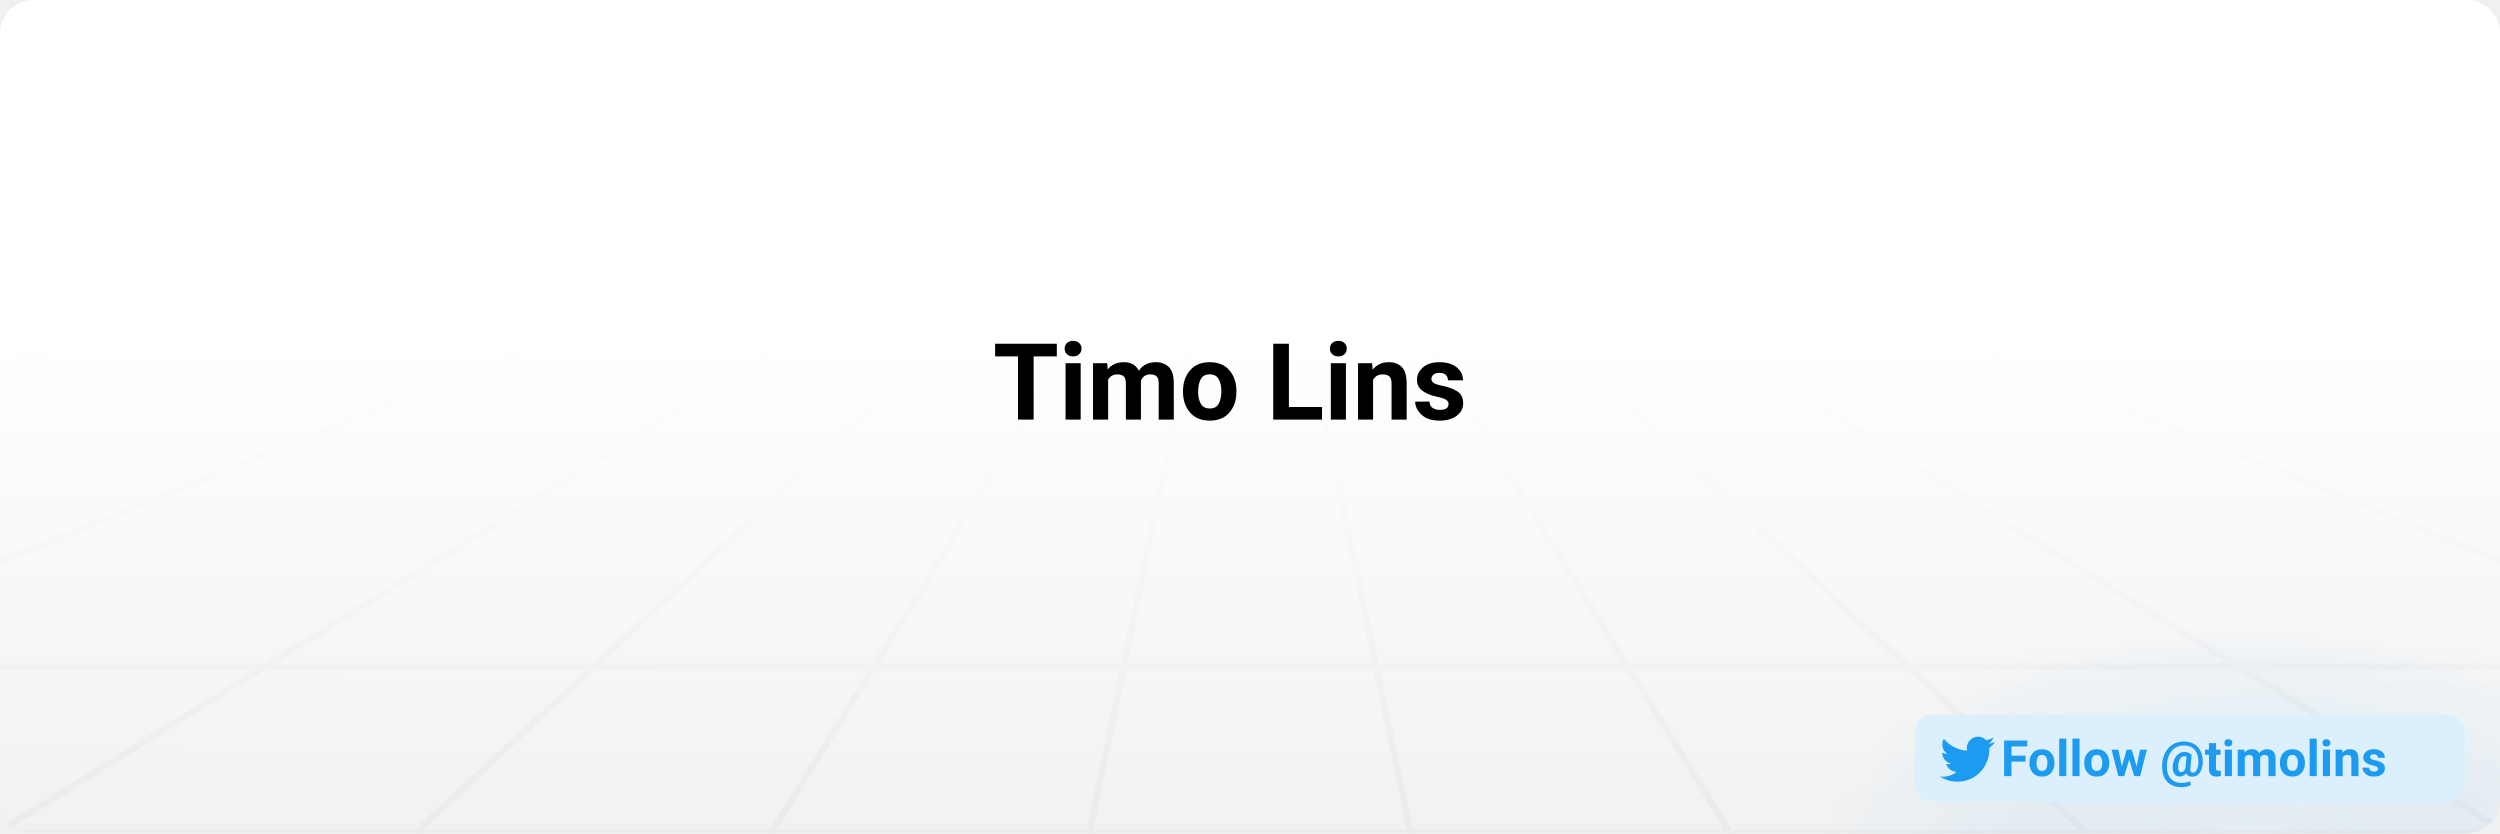
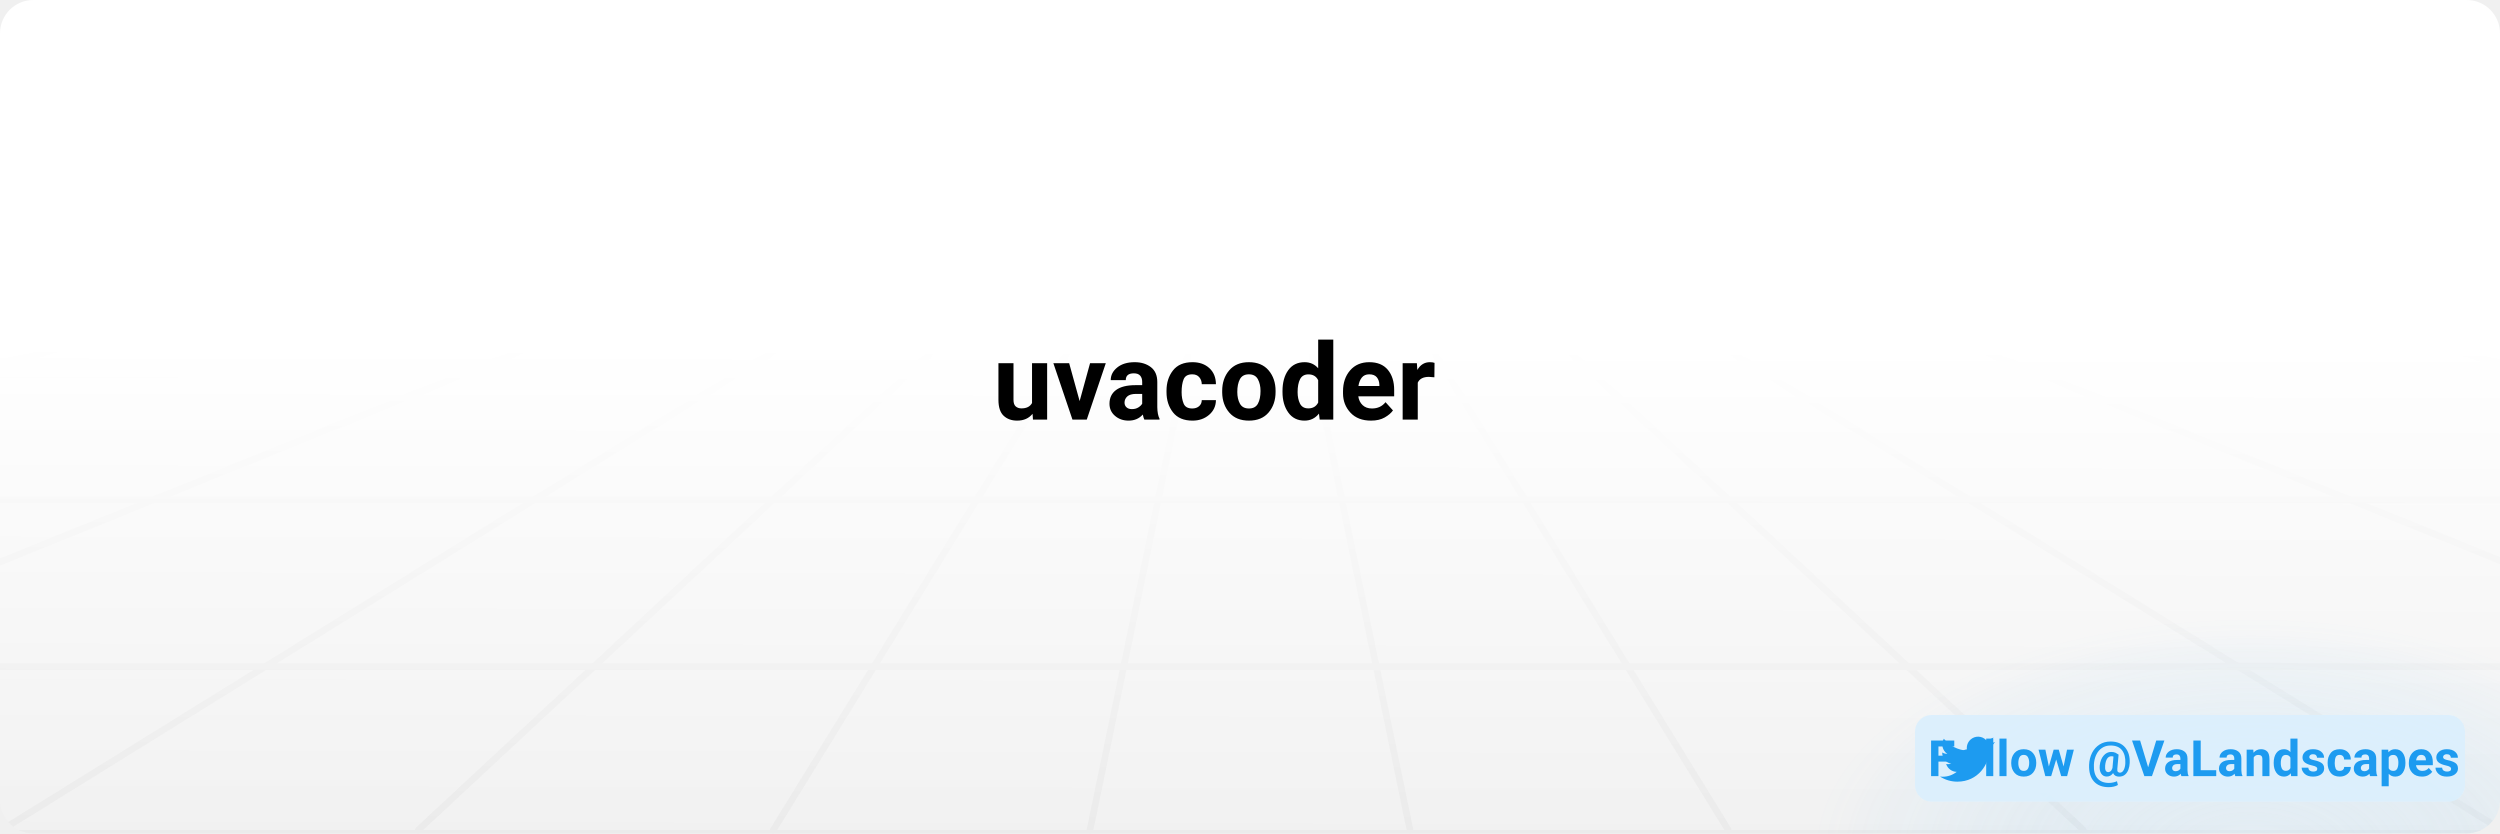
<svg xmlns="http://www.w3.org/2000/svg" width="1500" height="500" viewBox="0 0 1500 500" fill="none">
  <g clip-path="url(#clip0)">
    <rect width="1500" height="500" />
    <path d="M1 498L751 33L1501 498" stroke="#E9E9E9" stroke-width="4" stroke-linecap="round" />
    <path d="M-397 498L751 33L1899 498" stroke="#E9E9E9" stroke-width="4" stroke-linecap="round" />
    <path d="M-1136 498L751 33L2638 498" stroke="#E9E9E9" stroke-width="4" stroke-linecap="round" />
    <path d="M251 498L750.5 33L1250 498" stroke="#E9E9E9" stroke-width="4" stroke-linecap="round" />
    <path d="M464 498L750.474 33L1036.95 498" stroke="#E9E9E9" stroke-width="4" stroke-linecap="round" />
    <path d="M654 498L750 33L846 498" stroke="#E9E9E9" stroke-width="4" stroke-linecap="round" />
    <path class="line-100" d="M-128 500C1267.6 500 1624.83 500 1629 500" stroke="#E9E9E9" stroke-width="4" />
    <path class="line-100" d="M-128 400C1267.6 400 1624.83 400 1629 400" stroke="#E9E9E9" stroke-width="4" />
    <path class="line-75" d="M-128 300C1267.6 300 1624.83 300 1629 300" stroke="#E9E9E9" stroke-width="4" />
    <path class="line-75" d="M-128 225C1267.6 225 1624.83 225 1629 225" stroke="#E9E9E9" stroke-width="4" />
    <path class="line-50" d="M-128 175C1267.6 175 1624.83 175 1629 175" stroke="#E9E9E9" stroke-width="4" />
    <rect width="1501" height="500" fill="url(#paint0_linear)" />
    <ellipse opacity="0.58" cx="1350" cy="512" rx="262" ry="141" class="opacity-pulse" fill="url(#paint1_radial_14_2)" />
    <rect x="1149" y="429" width="330" height="52" rx="10" fill="white" fill-opacity="0.95" />
    <rect x="1149" y="429" width="330" height="52" rx="10" fill="#1D9BF0" fill-opacity="0.15" />
    <text fill="#1D9BF0" xml:space="preserve" style="white-space: pre" font-family="-apple-system, BlinkMacSystemFont, 'Segoe UI', Roboto, Helvetica, Arial, sans-serif" font-size="30" font-weight="600" letter-spacing="0em" text-anchor="middle">
-       <tspan x="1335" y="465.664">Follow @timolins</tspan>
+       <tspan x="1335" y="465.664">Follow @VaLandscapes</tspan>
    </text>
    <path d="M1193.62 448.722C1193.64 449.015 1193.64 449.307 1193.64 449.603C1193.64 458.611 1186.83 469 1174.38 469V468.995C1170.7 469 1167.1 467.939 1164 465.938C1164.53 466.003 1165.07 466.036 1165.61 466.037C1168.66 466.04 1171.62 465.01 1174.02 463.113C1171.12 463.058 1168.58 461.156 1167.69 458.379C1168.71 458.576 1169.76 458.535 1170.75 458.261C1167.59 457.619 1165.32 454.825 1165.32 451.579C1165.32 451.55 1165.32 451.521 1165.32 451.493C1166.26 452.021 1167.32 452.314 1168.39 452.346C1165.42 450.344 1164.5 446.359 1166.3 443.244C1169.74 447.503 1174.81 450.092 1180.25 450.366C1179.71 447.998 1180.45 445.517 1182.21 443.852C1184.94 441.271 1189.23 441.404 1191.79 444.148C1193.31 443.847 1194.76 443.287 1196.09 442.493C1195.58 444.071 1194.53 445.412 1193.11 446.263C1194.45 446.104 1195.77 445.742 1197 445.19C1196.09 446.562 1194.95 447.756 1193.62 448.722Z" fill="#1D9BF0" />
  </g>
  <text fill="black" xml:space="preserve" style="white-space: pre" font-family="-apple-system, BlinkMacSystemFont, 'Segoe UI', Roboto, Helvetica, Arial, sans-serif" font-size="64" font-weight="bold" letter-spacing="0em">
-     <tspan x="595.781" y="251.75">Timo Lins</tspan>
+     <tspan x="595.781" y="251.75">uvacoder</tspan>
  </text>
  <defs>
    <linearGradient id="paint0_linear" x1="751" y1="205.5" x2="750.5" y2="526.104" gradientUnits="userSpaceOnUse">
      <stop stop-color="white" />
      <stop offset="1" stop-color="white" stop-opacity="0" />
    </linearGradient>
    <radialGradient id="paint1_radial_14_2" cx="0" cy="0" r="1" gradientUnits="userSpaceOnUse" gradientTransform="translate(1350.5 512) rotate(90) scale(141 262.5)">
      <stop stop-color="#B5E1FF" stop-opacity="0.35" />
      <stop offset="1" stop-color="#1D9BF0" stop-opacity="0" />
    </radialGradient>
    <clipPath id="clip0">
      <rect width="1500" height="500" rx="20" />
    </clipPath>
  </defs>
  <style type="text/css">
@keyframes move-100 {
  from {transform: translateY(0)}
  to {transform: translateY(-100px)}
}
@keyframes move-75 {
  from {transform: translateY(0)}
  to {transform: translateY(-75px)}
}
@keyframes line-50 {
  from {transform: translateY(0)}
  to {transform: translateY(-50px)}
}
@keyframes pulse-opacity {
  0%, 100% {opacity: 0.5}
  50% {opacity: 1}
}
.opacity-pulse {
  animation: pulse-opacity 10s infinite;
}
.line-100 {
  animation: move-100 4s infinite linear;
}
.line-75 {
  animation: move-75 4s infinite linear;
}
.line-50 {
  animation: move-50 4s infinite linear;
}
</style>
</svg>
